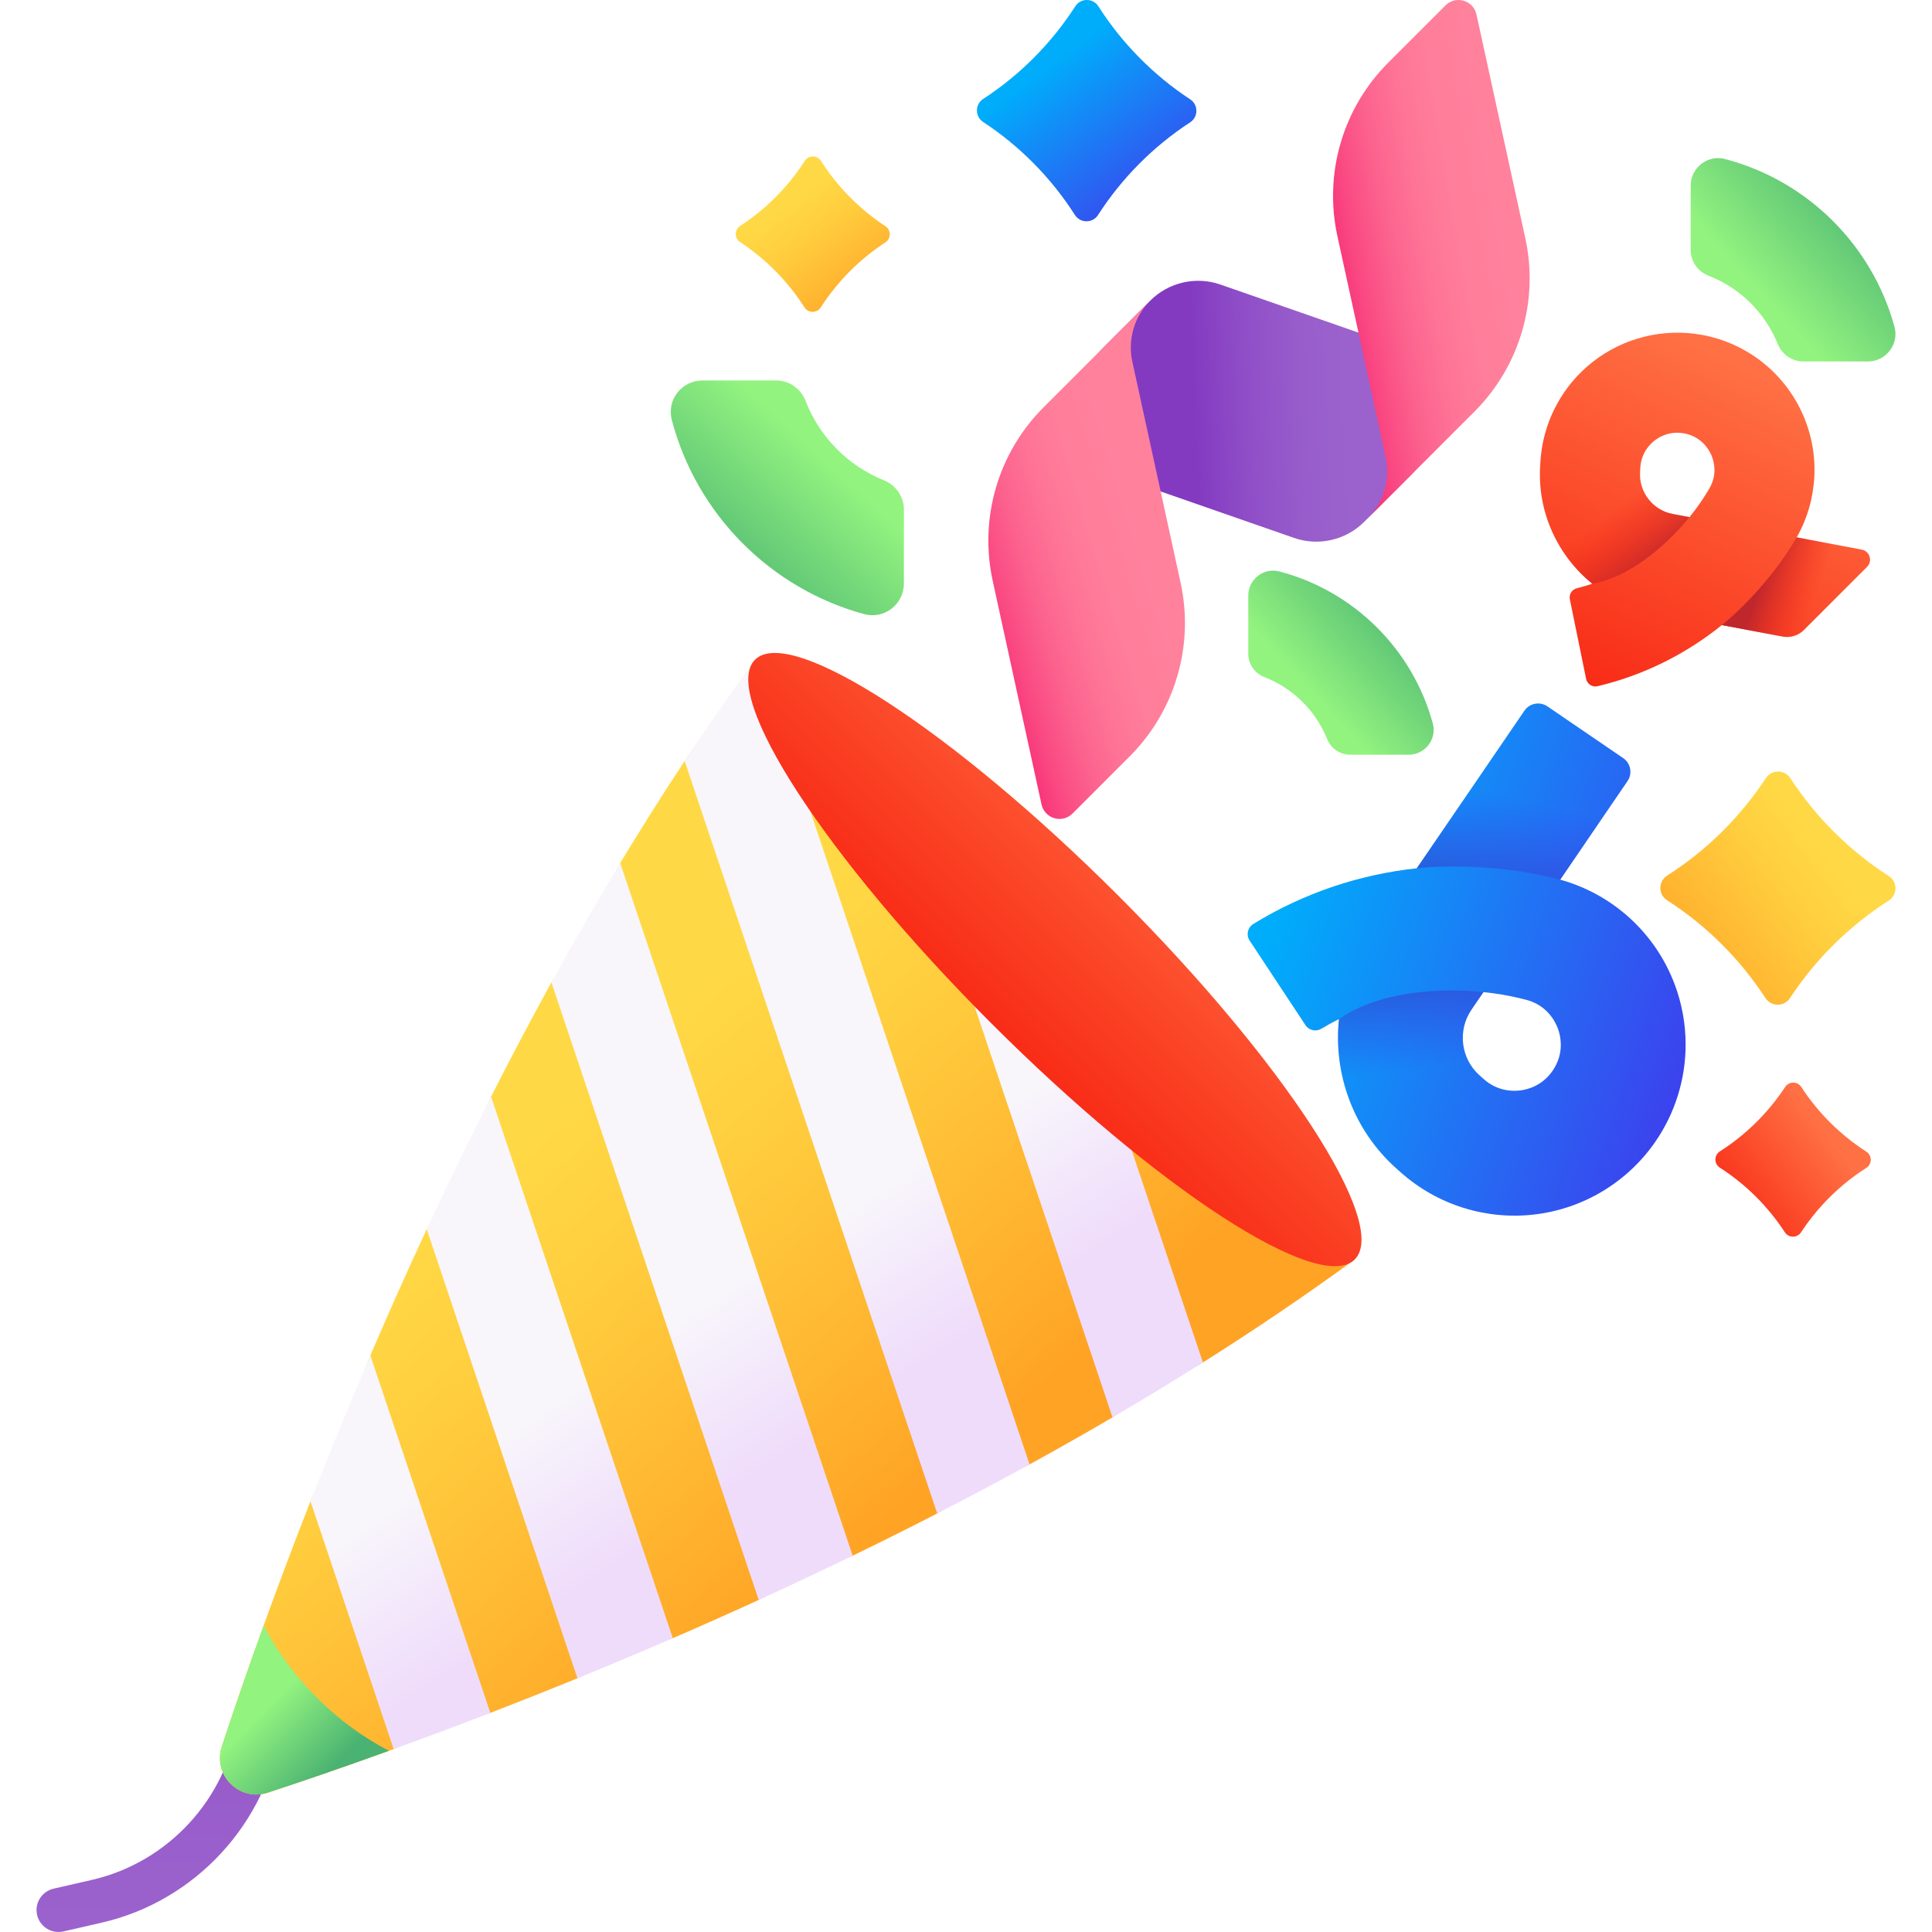
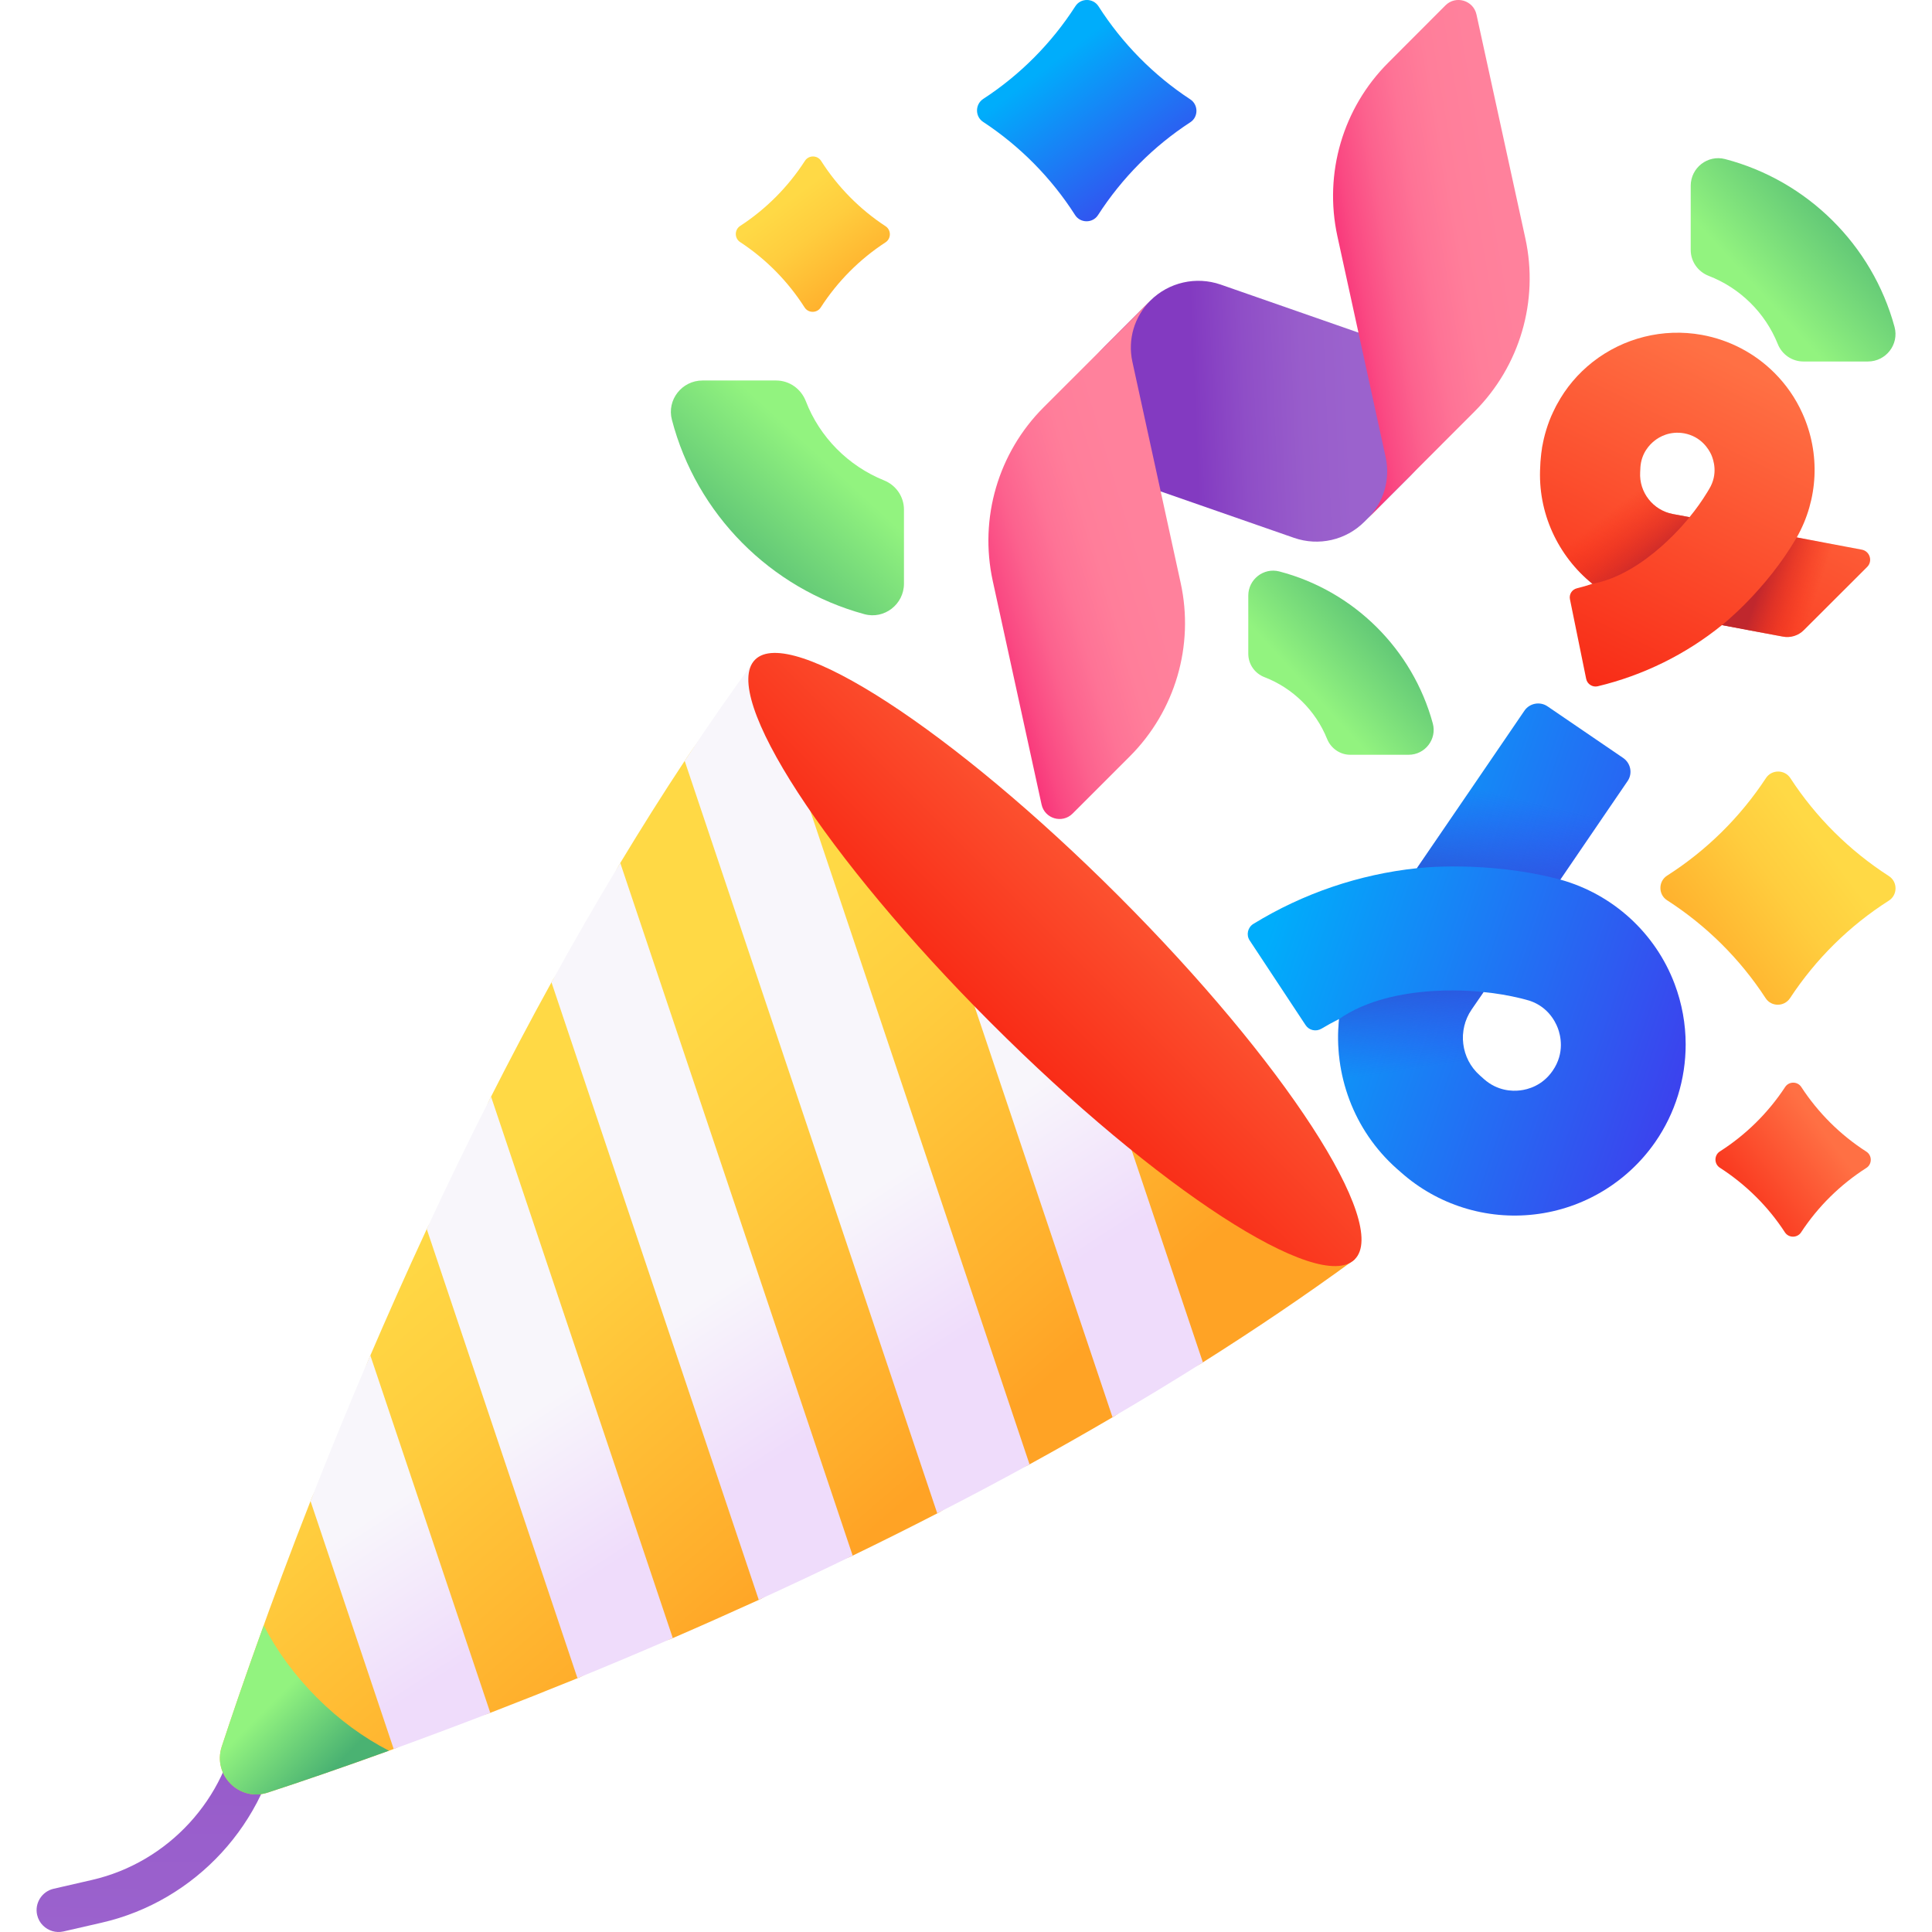
- <svg xmlns="http://www.w3.org/2000/svg" xmlns:xlink="http://www.w3.org/1999/xlink" id="Capa_1" enable-background="new 0 0 510 510" height="512" viewBox="0 0 510 510" width="512">
-   <linearGradient id="lg1">
-     <stop offset="0" stop-color="#9b62cd" />
-     <stop offset=".3" stop-color="#985dcb" />
-     <stop offset=".672" stop-color="#8f4ec7" />
-     <stop offset="1" stop-color="#833ac1" />
-   </linearGradient>
-   <linearGradient id="SVGID_1_" gradientTransform="matrix(.707 .707 -.707 .707 437.238 -402.931)" gradientUnits="userSpaceOnUse" x1="394.347" x2="306.765" xlink:href="#lg1" y1="898.573" y2="807.432" />
-   <linearGradient id="lg2">
-     <stop offset="0" stop-color="#ffd945" />
-     <stop offset=".304" stop-color="#ffcd3e" />
-     <stop offset=".856" stop-color="#ffad2b" />
-     <stop offset="1" stop-color="#ffa325" />
-   </linearGradient>
-   <linearGradient id="SVGID_2_" gradientTransform="matrix(.707 -.707 .707 .707 -359.819 1769.32)" gradientUnits="userSpaceOnUse" x1="1378.509" x2="1368.301" xlink:href="#lg2" y1="-688.008" y2="-549.011" />
-   <linearGradient id="lg3">
-     <stop offset="0" stop-color="#f8f6fb" />
-     <stop offset="1" stop-color="#efdcfb" />
-   </linearGradient>
-   <linearGradient id="SVGID_3_" gradientUnits="userSpaceOnUse" x1="95.639" x2="120.724" xlink:href="#lg3" y1="401.789" y2="440.201" />
-   <linearGradient id="SVGID_4_" gradientUnits="userSpaceOnUse" x1="143.723" x2="168.809" xlink:href="#lg3" y1="370.387" y2="408.799" />
-   <linearGradient id="SVGID_5_" gradientUnits="userSpaceOnUse" x1="191.293" x2="216.378" xlink:href="#lg3" y1="339.321" y2="377.733" />
-   <linearGradient id="SVGID_6_" gradientUnits="userSpaceOnUse" x1="238.017" x2="263.102" xlink:href="#lg3" y1="308.807" y2="347.219" />
-   <linearGradient id="SVGID_7_" gradientUnits="userSpaceOnUse" x1="270.07" x2="295.156" xlink:href="#lg3" y1="287.874" y2="326.286" />
-   <linearGradient id="lg4">
-     <stop offset="0" stop-color="#ff7044" />
-     <stop offset="1" stop-color="#f82814" />
-   </linearGradient>
-   <linearGradient id="SVGID_8_" gradientTransform="matrix(.707 -.707 .707 .707 -359.819 1769.32)" gradientUnits="userSpaceOnUse" x1="1586.815" x2="1494.802" xlink:href="#lg4" y1="-620.654" y2="-620.654" />
-   <linearGradient id="lg5">
-     <stop offset="0" stop-color="#92f37f" />
-     <stop offset="1" stop-color="#4ab272" />
-   </linearGradient>
-   <linearGradient id="SVGID_9_" gradientUnits="userSpaceOnUse" x1="68.285" x2="85.082" xlink:href="#lg5" y1="453.027" y2="469.824" />
-   <linearGradient id="SVGID_10_" gradientTransform="matrix(.707 .707 -.707 .707 350.837 -538.172)" gradientUnits="userSpaceOnUse" x1="460.464" x2="432.668" xlink:href="#lg1" y1="452.718" y2="482.909" />
-   <linearGradient id="lg6">
-     <stop offset="0" stop-color="#ff819c" />
-     <stop offset=".259" stop-color="#ff7e9a" />
-     <stop offset=".476" stop-color="#fe7396" />
-     <stop offset=".676" stop-color="#fc628e" />
-     <stop offset=".867" stop-color="#fa4a83" />
-     <stop offset="1" stop-color="#f83479" />
-   </linearGradient>
-   <linearGradient id="SVGID_11_" gradientTransform="matrix(.707 .707 -.707 .707 350.837 -538.172)" gradientUnits="userSpaceOnUse" x1="448.2" x2="426.635" xlink:href="#lg6" y1="517.761" y2="558.016" />
-   <linearGradient id="SVGID_12_" gradientTransform="matrix(.707 .707 -.707 .707 350.837 -538.172)" gradientUnits="userSpaceOnUse" x1="458.752" x2="432.874" xlink:href="#lg6" y1="393.121" y2="429.782" />
-   <linearGradient id="SVGID_13_" gradientTransform="matrix(-.002 1 -1 -.002 953.066 -657.633)" gradientUnits="userSpaceOnUse" x1="882.89" x2="915.535" xlink:href="#lg2" y1="468.724" y2="512.251" />
-   <linearGradient id="SVGID_14_" gradientTransform="matrix(1 .002 -.002 1 75.885 43.98)" gradientUnits="userSpaceOnUse" x1="132.051" x2="153.619" xlink:href="#lg2" y1="8.726" y2="37.483" />
-   <linearGradient id="lg7">
-     <stop offset="0" stop-color="#00adfb" />
-     <stop offset="1" stop-color="#3f3ced" />
-   </linearGradient>
-   <linearGradient id="SVGID_15_" gradientTransform="matrix(1 .002 -.002 1 184.529 130.945)" gradientUnits="userSpaceOnUse" x1="92.673" x2="123.4" xlink:href="#lg7" y1="-114.542" y2="-73.572" />
-   <linearGradient id="SVGID_16_" gradientTransform="matrix(-.002 1 -1 -.002 953.066 -657.633)" gradientUnits="userSpaceOnUse" x1="957.968" x2="979.536" xlink:href="#lg4" y1="469.143" y2="497.9" />
-   <linearGradient id="SVGID_17_" gradientUnits="userSpaceOnUse" x1="464.318" x2="494.546" xlink:href="#lg5" y1="76.814" y2="49.184" />
-   <linearGradient id="SVGID_18_" gradientUnits="userSpaceOnUse" x1="345.826" x2="373.193" xlink:href="#lg5" y1="182.388" y2="157.373" />
-   <linearGradient id="SVGID_19_" gradientTransform="matrix(0 1 1 0 4244.555 -251.403)" gradientUnits="userSpaceOnUse" x1="372.494" x2="407.15" xlink:href="#lg5" y1="-4027.281" y2="-4058.959" />
-   <linearGradient id="SVGID_20_" gradientTransform="matrix(0 1 1 0 720.164 -691.153)" gradientUnits="userSpaceOnUse" x1="924.005" x2="963.559" xlink:href="#lg7" y1="-380.662" y2="-264.562" />
-   <linearGradient id="lg8">
-     <stop offset="0" stop-color="#3f3ced" stop-opacity="0" />
-     <stop offset="1" stop-color="#2f43bb" />
-   </linearGradient>
-   <linearGradient id="SVGID_21_" gradientTransform="matrix(0 1 1 0 720.164 -691.153)" gradientUnits="userSpaceOnUse" x1="973.399" x2="938.728" xlink:href="#lg8" y1="-346.062" y2="-350.701" />
-   <linearGradient id="SVGID_22_" gradientTransform="matrix(0 1 1 0 720.164 -691.153)" gradientUnits="userSpaceOnUse" x1="902.385" x2="940.719" xlink:href="#lg8" y1="-316.716" y2="-325.506" />
-   <linearGradient id="SVGID_23_" gradientTransform="matrix(.707 .707 -.707 .707 350.837 -538.172)" gradientUnits="userSpaceOnUse" x1="532.519" x2="564.225" xlink:href="#lg4" y1="369.761" y2="462.824" />
-   <linearGradient id="lg9">
-     <stop offset="0" stop-color="#f82814" stop-opacity="0" />
-     <stop offset="1" stop-color="#c0272d" />
-   </linearGradient>
-   <linearGradient id="SVGID_24_" gradientTransform="matrix(.707 .707 -.707 .707 350.837 -538.172)" gradientUnits="userSpaceOnUse" x1="528.496" x2="547.155" xlink:href="#lg9" y1="423.937" y2="426.319" />
-   <linearGradient id="SVGID_25_" gradientTransform="matrix(.707 .707 -.707 .707 350.837 -538.172)" gradientUnits="userSpaceOnUse" x1="582.698" x2="569.333" xlink:href="#lg9" y1="400.747" y2="407.364" />
-   <g>
-     <path d="m11.337 508.299c-.744-.743-1.294-1.698-1.546-2.799-.714-3.118 1.235-6.224 4.353-6.938l10.128-2.32c20.12-4.609 35.592-21.436 38.498-41.872 3.043-21.399 17.312-39.893 37.238-48.266l46.221-19.424c2.949-1.24 6.344.146 7.583 3.095s-.147 6.344-3.095 7.583l-46.221 19.423c-16.191 6.804-27.785 21.831-30.258 39.218-3.577 25.151-22.618 45.86-47.38 51.532l-10.128 2.32c-2.018.463-4.03-.189-5.393-1.552z" fill="url(#SVGID_1_)" />
-     <g>
-       <g>
-         <g>
-           <path d="m58.541 461.071c4.794-14.591 12.636-37.298 23.424-64.805 2.411-6.147 5.969-8.535 8.673-15.125 2.473-6.026 4.067-16.221 6.783-22.558 4.705-10.979 9.774-22.381 15.202-34.06 2.424-5.215 7.919-7.485 10.486-12.798 3.015-6.24 3.128-15.538 6.338-21.872 5.124-10.111 10.497-20.316 16.116-30.528 2.739-4.979 7.537-6.96 10.393-11.932 3.167-5.513 4.405-14.017 7.714-19.496 5.491-9.092 11.178-18.118 17.058-27.017 5.992-9.068 13.185-17.002 19.577-25.738l157.316 157.318c-13.011 9.521-26.464 18.6-40.14 27.231-4.295 2.711-8.612 2.377-12.945 4.999-3.588 2.171-7.186 7.312-10.791 9.423-7.312 4.28-14.651 8.435-21.986 12.463-3.864 2.122-9.727 2.209-13.583 4.26-4.266 2.269-6.524 6.495-10.769 8.677-7.493 3.852-14.943 7.569-22.315 11.149-4.245 2.061-8.465 1.078-12.652 3.048-4.087 1.924-8.143 6.804-12.162 8.641-7.717 3.527-15.299 6.894-22.7 10.099-4.255 1.842-8.45.631-12.577 2.367-4.251 1.787-8.43 6.518-12.528 8.191-8.018 3.274-15.727 6.328-23.057 9.161-4.453 1.721-8.765.36-12.923 1.917-4.365 1.635-8.559 6.179-12.566 7.632-13.408 4.863-24.706 8.706-33.233 11.507-7.505 2.464-14.618-4.649-12.153-12.154z" fill="url(#SVGID_2_)" />
-           <g>
-             <path d="m129.437 452.162c-9.14 3.528-17.685 6.718-25.517 9.556l-21.965-65.442c4.711-12.01 9.987-24.929 15.804-38.49z" fill="url(#SVGID_3_)" />
-             <path d="m177.601 432.439c-8.662 3.755-17.074 7.283-25.172 10.583l-39.784-118.544c5.315-11.437 10.975-23.141 16.988-34.971z" fill="url(#SVGID_4_)" />
-             <path d="m225.083 410.661c-8.388 4.076-16.674 7.972-24.803 11.688l-54.718-163.024c5.793-10.52 11.845-21.056 18.156-31.498z" fill="url(#SVGID_5_)" />
-             <path d="m271.781 386.564c-8.145 4.476-16.29 8.796-24.38 12.943l-66.665-198.622c5.981-9.07 12.182-18.007 18.571-26.739l1.772 1.772z" fill="url(#SVGID_6_)" />
-             <path d="m317.538 359.652c-7.894 4.986-15.859 9.823-23.863 14.495l-53.361-158.994 43.233 43.233z" fill="url(#SVGID_7_)" />
-           </g>
-           <path d="m357.621 332.46c9.281-9.281-18.635-52.245-62.353-95.963s-86.682-71.634-95.963-62.353 18.635 52.245 62.353 95.963 86.682 71.634 95.963 62.353z" fill="url(#SVGID_8_)" />
-         </g>
-       </g>
-       <path d="m83.629 448.136c5.918 5.918 12.423 10.623 19.056 14.026-12.87 4.655-23.727 8.349-31.992 11.059-7.505 2.464-14.613-4.644-12.149-12.149 2.71-8.265 6.404-19.123 11.059-31.992 3.403 6.634 8.108 13.138 14.026 19.056z" fill="url(#SVGID_9_)" />
-     </g>
-     <g>
-       <path d="m341.573 141.989-41.931-14.604c-15.109-5.262-19.517-24.511-8.204-35.824l12.189-12.189c4.86-4.86 12.072-6.512 18.563-4.251l41.931 14.604c15.109 5.262 19.517 24.511 8.204 35.824l-12.189 12.189c-4.86 4.86-12.072 6.511-18.563 4.251z" fill="url(#SVGID_10_)" />
-       <path d="m274.938 212.355-12.889-59.046c-3.613-16.552 1.446-33.806 13.426-45.785l28.152-28.152c-4.212 4.212-5.99 10.277-4.72 16.096l12.746 58.393c3.613 16.552-1.446 33.806-13.426 45.785l-15.107 15.107c-2.717 2.717-7.362 1.355-8.182-2.398z" fill="url(#SVGID_11_)" />
-       <path d="m389.754 3.826 12.889 59.046c3.613 16.552-1.446 33.806-13.426 45.785l-28.152 28.152c4.212-4.212 5.99-10.277 4.72-16.096l-12.747-58.393c-3.613-16.552 1.446-33.806 13.426-45.785l15.107-15.107c2.717-2.718 7.363-1.355 8.183 2.398z" fill="url(#SVGID_12_)" />
-     </g>
-     <path d="m466.06 263.49c-6.744-10.348-15.626-19.177-26.017-25.864-2.337-1.504-2.33-4.974.012-6.469 10.415-6.648 19.33-15.445 26.111-25.769 1.505-2.291 4.928-2.285 6.425.012 6.744 10.348 15.626 19.177 26.017 25.863 2.337 1.504 2.33 4.974-.012 6.469-10.415 6.649-19.33 15.446-26.111 25.769-1.505 2.292-4.928 2.286-6.425-.011z" fill="url(#SVGID_13_)" />
-     <path d="m233.738 63.972c-6.837 4.455-12.67 10.324-17.088 17.189-.993 1.544-3.286 1.54-4.274-.008-4.392-6.881-10.204-12.771-17.025-17.251-1.514-.994-1.51-3.256.008-4.245 6.837-4.455 12.67-10.324 17.087-17.189.993-1.544 3.286-1.54 4.274.008 4.393 6.881 10.205 12.771 17.025 17.251 1.514.994 1.51 3.256-.007 4.245z" fill="url(#SVGID_14_)" />
-     <path d="m314.19 32.281c-9.74 6.347-18.051 14.708-24.345 24.489-1.415 2.199-4.682 2.193-6.089-.011-6.258-9.804-14.538-18.194-24.255-24.577-2.157-1.417-2.151-4.638.011-6.047 9.74-6.347 18.051-14.708 24.344-24.489 1.415-2.199 4.681-2.193 6.089.011 6.258 9.804 14.538 18.194 24.255 24.577 2.158 1.417 2.152 4.638-.01 6.047z" fill="url(#SVGID_15_)" />
-     <path d="m471.171 325.309c-4.455-6.837-10.324-12.67-17.189-17.088-1.544-.993-1.54-3.286.008-4.274 6.881-4.392 12.771-10.204 17.251-17.025.995-1.514 3.256-1.51 4.245.008 4.455 6.837 10.324 12.67 17.189 17.087 1.544.993 1.54 3.286-.008 4.274-6.881 4.393-12.771 10.205-17.251 17.025-.995 1.514-3.256 1.51-4.245-.007z" fill="url(#SVGID_16_)" />
-     <path d="m446.299 49.023v16.965c0 3.031 1.894 5.712 4.722 6.805 8.299 3.208 14.939 9.769 18.256 18.014 1.115 2.772 3.774 4.612 6.762 4.612h17.032c4.765 0 8.28-4.518 7.03-9.116-5.875-21.625-23.038-38.649-44.743-44.325-4.585-1.2-9.059 2.305-9.059 7.045z" fill="url(#SVGID_17_)" />
-     <path d="m329.513 157.227v15.359c0 2.744 1.715 5.171 4.275 6.161 7.513 2.905 13.525 8.844 16.529 16.309 1.01 2.51 3.417 4.175 6.122 4.175h15.42c4.314 0 7.496-4.091 6.365-8.253-5.319-19.578-20.857-34.991-40.508-40.129-4.153-1.087-8.203 2.087-8.203 6.378z" fill="url(#SVGID_18_)" />
-     <path d="m185.411 100.433h19.45c3.476 0 6.549 2.172 7.802 5.413 3.678 9.515 11.2 17.128 20.653 20.931 3.178 1.279 5.287 4.327 5.287 7.753v19.527c0 5.463-5.18 9.493-10.452 8.06-24.793-6.736-44.311-26.413-50.819-51.299-1.374-5.256 2.644-10.385 8.079-10.385z" fill="url(#SVGID_19_)" />
-     <g>
-       <path d="m436.889 301.503c-7.365 10.603-18.942 17.56-31.761 19.085-12.82 1.526-25.706-2.519-35.357-11.101l-1.105-.983c-11.468-10.198-16.746-25.062-15.207-39.498-1.574.788-3.121 1.637-4.638 2.548-1.435.861-3.288.458-4.21-.938l-14.745-22.334c-.966-1.463-.534-3.442.959-4.361 13.187-8.123 27.985-13.099 43.176-14.715l28.4-41.593c1.363-1.996 4.086-2.509 6.082-1.146l19.993 13.651c1.996 1.363 2.509 4.086 1.146 6.082l-17.758 26.007c13.854 3.841 25.076 14.056 30.179 27.554 1.958 5.179 2.92 10.588 2.92 15.973-.001 9.084-2.744 18.095-8.074 25.769zm-48.456-34.983c-3.743 5.481-2.824 12.942 2.138 17.354l1.105.983c3.571 3.175 7.52 3.243 9.557 3 2.036-.242 5.859-1.235 8.585-5.158 3.307-4.761 2.076-9.476 1.393-11.284-.683-1.806-2.879-6.157-8.509-7.539l-1.185-.291c-3.281-.805-6.599-1.366-9.928-1.685z" fill="url(#SVGID_20_)" />
-       <path d="m369.77 309.486-1.105-.983c-11.468-10.198-16.746-25.062-15.207-39.498 14.589-10.162 38.13-7.107 38.13-7.107l-3.155 4.621c-3.743 5.481-2.824 12.942 2.138 17.354l1.017.905v35.359c-8.027-1.484-15.596-5.118-21.818-10.651z" fill="url(#SVGID_21_)" />
-       <path d="m402.399 187.61c1.363-1.996 4.086-2.509 6.082-1.146l19.993 13.651c1.996 1.363 2.509 4.086 1.146 6.082l-17.758 26.007c-19.665-5.211-37.864-3.001-37.864-3.001z" fill="url(#SVGID_22_)" />
-     </g>
-     <g>
-       <path d="m474.286 141.848c5.682-10.027 6.249-22.182 1.493-32.721-1.83-4.042-4.346-7.658-7.4-10.712-5.148-5.148-11.813-8.702-19.179-10.027-10.19-1.836-20.695.786-28.824 7.186-3.868 3.049-7.035 6.822-9.348 11.055-.202.359-.387.724-.573 1.089-.18.359-.359.73-.533 1.095-.691 1.477-1.275 3.004-1.752 4.581-.247.775-.46 1.572-.646 2.375-.095.399-.18.797-.264 1.196v.011c-.073.387-.14.769-.208 1.151-.022.157-.05.309-.073.466-.107.691-.185 1.376-.253 2.072-.039.41-.073.825-.096 1.241l-.073 1.185c-.724 12.279 4.716 23.693 13.766 31.003-1.336.449-2.695.842-4.07 1.185-1.302.326-2.122 1.606-1.853 2.919l4.295 21.015c.286 1.376 1.651 2.257 3.021 1.931 12.077-2.869 23.283-8.438 32.81-16.136l16.065 3.03c2.036.384 4.13-.263 5.595-1.728l16.672-16.672c1.531-1.531.722-4.151-1.406-4.552zm-41.35-17.219.062-1.084.006-.095c.23-3.823 2.425-6.097 3.717-7.119 1.291-1.011 4.02-2.616 7.793-1.943 4.57.831 6.541 4.194 7.181 5.609.634 1.409 1.864 5.12-.55 9.095l-.505.831c-1.404 2.324-2.97 4.52-4.671 6.591l-4.407-.837c-5.23-.981-8.935-5.731-8.626-11.048z" fill="url(#SVGID_23_)" />
-       <path d="m406.629 121.905-.069 1.183c-.72 12.28 4.713 23.696 13.768 31.006 14.029-2.509 25.639-17.584 25.639-17.584l-4.407-.831c-5.228-.985-8.936-5.734-8.624-11.048l.064-1.089-20.041-20.041c-3.709 5.392-5.94 11.742-6.33 18.404z" fill="url(#SVGID_24_)" />
-       <path d="m492.861 149.638-16.672 16.672c-1.465 1.465-3.559 2.111-5.595 1.728l-16.065-3.03s11.566-9.062 19.757-23.159l17.17 3.238c2.127.4 2.936 3.02 1.405 4.551z" fill="url(#SVGID_25_)" />
-     </g>
-   </g>
+ <svg xmlns="http://www.w3.org/2000/svg" width="18" height="18" viewBox="0 0 18 18" fill="none">
+   <path d="M0.401 17.94C0.374 17.914 0.355 17.88 0.346 17.841C0.321 17.732 0.39 17.622 0.5 17.597L0.857 17.515C1.567 17.352 2.113 16.758 2.216 16.037C2.323 15.282 2.827 14.629 3.53 14.333L5.161 13.648C5.266 13.604 5.385 13.653 5.429 13.757C5.473 13.861 5.424 13.981 5.32 14.025L3.689 14.71C3.117 14.95 2.708 15.481 2.621 16.094C2.494 16.982 1.822 17.713 0.948 17.913L0.591 17.995C0.52 18.011 0.449 17.988 0.401 17.94Z" fill="url(#paint0_linear_416_7382)" />
+   <path d="M2.066 16.272C2.236 15.757 2.512 14.956 2.893 13.985C2.978 13.768 3.104 13.684 3.199 13.451C3.287 13.239 3.343 12.879 3.439 12.655C3.605 12.268 3.784 11.865 3.975 11.453C4.061 11.269 4.255 11.189 4.345 11.001C4.452 10.781 4.456 10.453 4.569 10.229C4.75 9.872 4.939 9.512 5.138 9.152C5.234 8.976 5.404 8.906 5.505 8.731C5.616 8.536 5.66 8.236 5.777 8.043C5.971 7.722 6.171 7.403 6.379 7.089C6.59 6.769 6.844 6.489 7.07 6.181L12.622 11.733C12.163 12.069 11.688 12.389 11.205 12.694C11.054 12.79 10.902 12.778 10.749 12.871C10.622 12.947 10.495 13.129 10.368 13.203C10.11 13.354 9.851 13.501 9.592 13.643C9.455 13.718 9.248 13.721 9.112 13.793C8.962 13.873 8.882 14.023 8.732 14.1C8.468 14.236 8.205 14.367 7.945 14.493C7.795 14.566 7.646 14.531 7.498 14.601C7.354 14.669 7.211 14.841 7.069 14.906C6.796 15.03 6.529 15.149 6.268 15.262C6.118 15.327 5.969 15.284 5.824 15.346C5.674 15.409 5.526 15.576 5.382 15.635C5.099 15.75 4.827 15.858 4.568 15.958C4.411 16.019 4.258 15.971 4.112 16.026C3.958 16.084 3.81 16.244 3.668 16.295C3.195 16.467 2.796 16.602 2.495 16.701C2.23 16.788 1.979 16.537 2.066 16.272Z" fill="url(#paint1_linear_416_7382)" />
+   <path d="M4.568 15.958C4.246 16.082 3.944 16.195 3.668 16.295L2.893 13.985C3.059 13.562 3.245 13.106 3.45 12.627L4.568 15.958Z" fill="url(#paint2_linear_416_7382)" />
+   <path d="M6.268 15.261C5.962 15.394 5.666 15.518 5.38 15.635L3.976 11.451C4.163 11.047 4.363 10.634 4.575 10.217L6.268 15.261Z" fill="url(#paint3_linear_416_7382)" />
+   <path d="M7.944 14.493C7.648 14.637 7.356 14.774 7.069 14.905L5.138 9.152C5.342 8.78 5.556 8.409 5.779 8.04L7.944 14.493Z" fill="url(#paint4_linear_416_7382)" />
+   <path d="M9.592 13.643C9.305 13.801 9.017 13.953 8.732 14.099L6.379 7.089C6.59 6.769 6.809 6.454 7.034 6.146L7.097 6.208L9.592 13.643Z" fill="url(#paint5_linear_416_7382)" />
+   <path d="M11.207 12.693C10.928 12.869 10.647 13.039 10.365 13.204L8.481 7.593L10.007 9.119L11.207 12.693Z" fill="url(#paint6_linear_416_7382)" />
+   <path d="M12.622 11.733C12.95 11.406 11.964 9.89 10.421 8.347C8.878 6.804 7.362 5.818 7.035 6.146C6.707 6.473 7.692 7.99 9.235 9.533C10.778 11.076 12.295 12.061 12.622 11.733Z" fill="url(#paint7_linear_416_7382)" />
+   <path d="M2.952 15.816C3.161 16.025 3.39 16.191 3.624 16.311C3.17 16.475 2.787 16.606 2.495 16.701C2.23 16.788 1.979 16.538 2.066 16.273C2.162 15.981 2.292 15.598 2.457 15.144C2.577 15.378 2.743 15.607 2.952 15.816Z" fill="url(#paint8_linear_416_7382)" />
+   <path d="M12.056 5.011L10.577 4.496C10.043 4.31 9.888 3.631 10.287 3.232L10.717 2.801C10.889 2.63 11.143 2.572 11.372 2.651L12.852 3.167C13.386 3.353 13.541 4.032 13.142 4.431L12.712 4.861C12.54 5.033 12.286 5.091 12.056 5.011Z" fill="url(#paint9_linear_416_7382)" />
+   <path d="M9.704 7.495L9.249 5.411C9.122 4.827 9.3 4.218 9.723 3.795L10.717 2.802C10.568 2.95 10.505 3.164 10.55 3.37L11 5.431C11.128 6.015 10.949 6.624 10.526 7.047L9.993 7.58C9.897 7.676 9.733 7.628 9.704 7.495Z" fill="url(#paint10_linear_416_7382)" />
+   <path d="M13.756 0.135L14.211 2.219C14.339 2.803 14.16 3.412 13.737 3.835L12.744 4.829C12.892 4.68 12.955 4.466 12.91 4.26L12.46 2.2C12.333 1.615 12.511 1.006 12.934 0.584L13.467 0.05C13.563 -0.046 13.727 0.003 13.756 0.135Z" fill="url(#paint11_linear_416_7382)" />
+   <path d="M16.45 9.3C16.212 8.934 15.898 8.623 15.531 8.387C15.449 8.334 15.449 8.211 15.532 8.158C15.899 7.924 16.214 7.613 16.453 7.249C16.506 7.168 16.627 7.168 16.68 7.249C16.918 7.615 17.232 7.926 17.598 8.162C17.681 8.215 17.681 8.338 17.598 8.391C17.23 8.625 16.916 8.936 16.677 9.3C16.623 9.381 16.503 9.381 16.45 9.3Z" fill="url(#paint12_linear_416_7382)" />
+   <path d="M8.25 2.258C8.009 2.415 7.803 2.622 7.647 2.864C7.612 2.919 7.531 2.919 7.496 2.864C7.341 2.621 7.136 2.413 6.895 2.255C6.842 2.22 6.842 2.14 6.896 2.105C7.137 1.948 7.343 1.741 7.499 1.499C7.534 1.444 7.615 1.444 7.65 1.499C7.805 1.742 8.01 1.95 8.251 2.108C8.304 2.143 8.304 2.223 8.25 2.258Z" fill="url(#paint13_linear_416_7382)" />
+   <path d="M11.09 1.139C10.746 1.363 10.453 1.658 10.23 2.004C10.181 2.081 10.065 2.081 10.016 2.003C9.795 1.657 9.502 1.361 9.16 1.136C9.083 1.086 9.084 0.972 9.16 0.922C9.504 0.698 9.797 0.403 10.019 0.058C10.069 -0.02 10.184 -0.019 10.234 0.058C10.455 0.404 10.747 0.701 11.09 0.926C11.166 0.976 11.166 1.09 11.09 1.139Z" fill="url(#paint14_linear_416_7382)" />
+   <path d="M16.63 11.482C16.473 11.24 16.265 11.035 16.023 10.879C15.969 10.844 15.969 10.763 16.023 10.728C16.266 10.573 16.474 10.368 16.632 10.127C16.668 10.073 16.747 10.074 16.782 10.127C16.939 10.368 17.146 10.574 17.389 10.73C17.443 10.765 17.443 10.846 17.389 10.881C17.146 11.036 16.938 11.241 16.78 11.482C16.745 11.535 16.665 11.535 16.63 11.482Z" fill="url(#paint15_linear_416_7382)" />
+   <path d="M15.752 1.731V2.329C15.752 2.436 15.819 2.531 15.919 2.57C16.212 2.683 16.446 2.914 16.563 3.205C16.602 3.303 16.696 3.368 16.802 3.368H17.403C17.571 3.368 17.695 3.209 17.651 3.046C17.444 2.283 16.838 1.682 16.072 1.482C15.91 1.44 15.752 1.563 15.752 1.731Z" fill="url(#paint16_linear_416_7382)" />
+   <path d="M11.63 5.549V6.091C11.63 6.188 11.69 6.274 11.781 6.309C12.046 6.411 12.258 6.621 12.364 6.884C12.4 6.973 12.485 7.032 12.58 7.032H13.124C13.277 7.032 13.389 6.887 13.349 6.74C13.161 6.049 12.613 5.505 11.919 5.324C11.773 5.286 11.63 5.398 11.63 5.549Z" fill="url(#paint17_linear_416_7382)" />
+   <path d="M6.545 3.545H7.231C7.354 3.545 7.462 3.622 7.507 3.736C7.636 4.072 7.902 4.34 8.235 4.475C8.348 4.52 8.422 4.627 8.422 4.748V5.438C8.422 5.63 8.239 5.773 8.053 5.722C7.178 5.484 6.489 4.79 6.26 3.911C6.211 3.726 6.353 3.545 6.545 3.545Z" fill="url(#paint18_linear_416_7382)" />
+   <path d="M15.421 10.641C15.161 11.015 14.752 11.261 14.3 11.314C13.847 11.368 13.392 11.225 13.052 10.922L13.013 10.888C12.608 10.528 12.422 10.003 12.476 9.494C12.42 9.522 12.366 9.552 12.312 9.584C12.261 9.614 12.196 9.6 12.164 9.551L11.643 8.762C11.609 8.711 11.624 8.641 11.677 8.608C12.143 8.322 12.665 8.146 13.201 8.089L14.203 6.621C14.251 6.551 14.348 6.533 14.418 6.581L15.123 7.062C15.194 7.111 15.212 7.207 15.164 7.277L14.537 8.195C15.026 8.331 15.422 8.691 15.602 9.167C15.671 9.35 15.705 9.541 15.705 9.731C15.705 10.052 15.609 10.37 15.421 10.641ZM13.71 9.406C13.578 9.599 13.611 9.863 13.786 10.018L13.825 10.053C13.951 10.165 14.09 10.168 14.162 10.159C14.234 10.151 14.369 10.116 14.465 9.977C14.582 9.809 14.538 9.643 14.514 9.579C14.49 9.515 14.413 9.361 14.214 9.313L14.172 9.302C14.056 9.274 13.939 9.254 13.822 9.243L13.71 9.406Z" fill="url(#paint19_linear_416_7382)" />
+   <path d="M13.052 10.922L13.013 10.888C12.608 10.528 12.422 10.003 12.476 9.494C12.991 9.135 13.822 9.243 13.822 9.243L13.71 9.406C13.578 9.599 13.611 9.863 13.786 10.018L13.822 10.05V11.298C13.539 11.246 13.271 11.118 13.052 10.922Z" fill="url(#paint20_linear_416_7382)" />
+   <path d="M14.204 6.621C14.252 6.551 14.348 6.533 14.418 6.581L15.124 7.062C15.194 7.111 15.212 7.207 15.164 7.277L14.537 8.195C13.844 8.011 13.201 8.089 13.201 8.089L14.204 6.621Z" fill="url(#paint21_linear_416_7382)" />
+   <path d="M16.74 5.007C16.941 4.653 16.961 4.224 16.793 3.852C16.729 3.709 16.64 3.582 16.532 3.474C16.35 3.292 16.115 3.167 15.855 3.12C15.495 3.055 15.125 3.148 14.838 3.373C14.701 3.481 14.589 3.614 14.508 3.764C14.501 3.776 14.494 3.789 14.488 3.802C14.481 3.815 14.475 3.828 14.469 3.841C14.444 3.893 14.424 3.947 14.407 4.002C14.398 4.03 14.391 4.058 14.384 4.086C14.381 4.1 14.378 4.114 14.375 4.128V4.129C14.372 4.142 14.37 4.156 14.367 4.169C14.367 4.175 14.366 4.18 14.365 4.186C14.361 4.21 14.358 4.234 14.356 4.259C14.354 4.274 14.353 4.288 14.352 4.303L14.35 4.345C14.324 4.778 14.516 5.181 14.836 5.439C14.789 5.455 14.741 5.469 14.692 5.481C14.646 5.492 14.617 5.537 14.627 5.584L14.778 6.325C14.788 6.374 14.837 6.405 14.885 6.394C15.311 6.292 15.707 6.096 16.043 5.824L16.61 5.931C16.682 5.945 16.756 5.922 16.807 5.87L17.396 5.282C17.45 5.228 17.421 5.135 17.346 5.121L16.74 5.007ZM15.281 4.399L15.283 4.361L15.283 4.357C15.291 4.222 15.369 4.142 15.415 4.106C15.46 4.07 15.556 4.014 15.69 4.037C15.851 4.067 15.92 4.186 15.943 4.235C15.965 4.285 16.009 4.416 15.924 4.556L15.906 4.586C15.856 4.668 15.801 4.745 15.741 4.818L15.585 4.789C15.401 4.754 15.27 4.587 15.281 4.399Z" fill="url(#paint22_linear_416_7382)" />
+   <path d="M14.352 4.303L14.35 4.345C14.325 4.778 14.516 5.181 14.836 5.439C15.331 5.35 15.741 4.818 15.741 4.818L15.585 4.789C15.401 4.754 15.27 4.587 15.281 4.399L15.283 4.361L14.576 3.653C14.445 3.844 14.366 4.068 14.352 4.303Z" fill="url(#paint23_linear_416_7382)" />
+   <path d="M17.396 5.282L16.807 5.87C16.756 5.922 16.682 5.945 16.61 5.931L16.043 5.824C16.043 5.824 16.451 5.504 16.74 5.007L17.346 5.121C17.421 5.135 17.45 5.228 17.396 5.282Z" fill="url(#paint24_linear_416_7382)" />
+   <defs>
+     <linearGradient id="paint0_linear_416_7382" x1="2.85" y1="18.041" x2="2.939" y2="13.582" gradientUnits="userSpaceOnUse">
+       <stop stop-color="#9B62CD" />
+       <stop offset="0.3" stop-color="#985DCB" />
+       <stop offset="0.672" stop-color="#8F4EC7" />
+       <stop offset="1" stop-color="#833AC1" />
+     </linearGradient>
+     <linearGradient id="paint1_linear_416_7382" x1="4.531" y1="10.88" x2="7.744" y2="14.603" gradientUnits="userSpaceOnUse">
+       <stop stop-color="#FFD945" />
+       <stop offset="0.304" stop-color="#FFCD3E" />
+       <stop offset="0.856" stop-color="#FFAD2B" />
+       <stop offset="1" stop-color="#FFA325" />
+     </linearGradient>
+     <linearGradient id="paint2_linear_416_7382" x1="3.376" y1="14.18" x2="4.261" y2="15.536" gradientUnits="userSpaceOnUse">
+       <stop stop-color="#F8F6FB" />
+       <stop offset="1" stop-color="#EFDCFB" />
+     </linearGradient>
+     <linearGradient id="paint3_linear_416_7382" x1="5.072" y1="13.071" x2="5.958" y2="14.427" gradientUnits="userSpaceOnUse">
+       <stop stop-color="#F8F6FB" />
+       <stop offset="1" stop-color="#EFDCFB" />
+     </linearGradient>
+     <linearGradient id="paint4_linear_416_7382" x1="6.752" y1="11.975" x2="7.637" y2="13.331" gradientUnits="userSpaceOnUse">
+       <stop stop-color="#F8F6FB" />
+       <stop offset="1" stop-color="#EFDCFB" />
+     </linearGradient>
+     <linearGradient id="paint5_linear_416_7382" x1="8.401" y1="10.898" x2="9.286" y2="12.254" gradientUnits="userSpaceOnUse">
+       <stop stop-color="#F8F6FB" />
+       <stop offset="1" stop-color="#EFDCFB" />
+     </linearGradient>
+     <linearGradient id="paint6_linear_416_7382" x1="9.532" y1="10.159" x2="10.417" y2="11.515" gradientUnits="userSpaceOnUse">
+       <stop stop-color="#F8F6FB" />
+       <stop offset="1" stop-color="#EFDCFB" />
+     </linearGradient>
+     <linearGradient id="paint7_linear_416_7382" x1="11.409" y1="7.363" x2="9.113" y2="9.659" gradientUnits="userSpaceOnUse">
+       <stop stop-color="#FF7044" />
+       <stop offset="1" stop-color="#F82814" />
+     </linearGradient>
+     <linearGradient id="paint8_linear_416_7382" x1="2.41" y1="15.989" x2="3.003" y2="16.582" gradientUnits="userSpaceOnUse">
+       <stop stop-color="#92F37F" />
+       <stop offset="1" stop-color="#4AB272" />
+     </linearGradient>
+     <linearGradient id="paint9_linear_416_7382" x1="12.577" y1="3.792" x2="11.13" y2="3.852" gradientUnits="userSpaceOnUse">
+       <stop stop-color="#9B62CD" />
+       <stop offset="0.3" stop-color="#985DCB" />
+       <stop offset="0.672" stop-color="#8F4EC7" />
+       <stop offset="1" stop-color="#833AC1" />
+     </linearGradient>
+     <linearGradient id="paint10_linear_416_7382" x1="10.647" y1="5.11" x2="9.105" y2="5.576" gradientUnits="userSpaceOnUse">
+       <stop stop-color="#FF819C" />
+       <stop offset="0.259" stop-color="#FF7E9A" />
+       <stop offset="0.476" stop-color="#FE7396" />
+       <stop offset="0.676" stop-color="#FC628E" />
+       <stop offset="0.867" stop-color="#FA4A83" />
+       <stop offset="1" stop-color="#F83479" />
+     </linearGradient>
+     <linearGradient id="paint11_linear_416_7382" x1="14.02" y1="2.262" x2="12.46" y2="2.531" gradientUnits="userSpaceOnUse">
+       <stop stop-color="#FF819C" />
+       <stop offset="0.259" stop-color="#FF7E9A" />
+       <stop offset="0.476" stop-color="#FE7396" />
+       <stop offset="0.676" stop-color="#FC628E" />
+       <stop offset="0.867" stop-color="#FA4A83" />
+       <stop offset="1" stop-color="#F83479" />
+     </linearGradient>
+     <linearGradient id="paint12_linear_416_7382" x1="17.033" y1="7.917" x2="15.494" y2="9.066" gradientUnits="userSpaceOnUse">
+       <stop stop-color="#FFD945" />
+       <stop offset="0.304" stop-color="#FFCD3E" />
+       <stop offset="0.856" stop-color="#FFAD2B" />
+       <stop offset="1" stop-color="#FFA325" />
+     </linearGradient>
+     <linearGradient id="paint13_linear_416_7382" x1="7.339" y1="1.869" x2="8.098" y2="2.886" gradientUnits="userSpaceOnUse">
+       <stop stop-color="#FFD945" />
+       <stop offset="0.304" stop-color="#FFCD3E" />
+       <stop offset="0.856" stop-color="#FFAD2B" />
+       <stop offset="1" stop-color="#FFA325" />
+     </linearGradient>
+     <linearGradient id="paint14_linear_416_7382" x1="9.792" y1="0.585" x2="10.874" y2="2.034" gradientUnits="userSpaceOnUse">
+       <stop stop-color="#00ADFB" />
+       <stop offset="1" stop-color="#3F3CED" />
+     </linearGradient>
+     <linearGradient id="paint15_linear_416_7382" x1="17.012" y1="10.567" x2="15.996" y2="11.326" gradientUnits="userSpaceOnUse">
+       <stop stop-color="#FF7044" />
+       <stop offset="1" stop-color="#F82814" />
+     </linearGradient>
+     <linearGradient id="paint16_linear_416_7382" x1="16.388" y1="2.712" x2="17.455" y2="1.736" gradientUnits="userSpaceOnUse">
+       <stop stop-color="#92F37F" />
+       <stop offset="1" stop-color="#4AB272" />
+     </linearGradient>
+     <linearGradient id="paint17_linear_416_7382" x1="12.206" y1="6.437" x2="13.171" y2="5.554" gradientUnits="userSpaceOnUse">
+       <stop stop-color="#92F37F" />
+       <stop offset="1" stop-color="#4AB272" />
+     </linearGradient>
+     <linearGradient id="paint18_linear_416_7382" x1="7.669" y1="4.274" x2="6.551" y2="5.497" gradientUnits="userSpaceOnUse">
+       <stop stop-color="#92F37F" />
+       <stop offset="1" stop-color="#4AB272" />
+     </linearGradient>
+     <linearGradient id="paint19_linear_416_7382" x1="11.983" y1="8.218" x2="16.081" y2="9.614" gradientUnits="userSpaceOnUse">
+       <stop stop-color="#00ADFB" />
+       <stop offset="1" stop-color="#3F3CED" />
+     </linearGradient>
+     <linearGradient id="paint20_linear_416_7382" x1="13.205" y1="9.961" x2="13.041" y2="8.737" gradientUnits="userSpaceOnUse">
+       <stop stop-color="#3F3CED" stop-opacity="0" />
+       <stop offset="1" stop-color="#2F43BB" />
+     </linearGradient>
+     <linearGradient id="paint21_linear_416_7382" x1="14.241" y1="7.455" x2="13.93" y2="8.808" gradientUnits="userSpaceOnUse">
+       <stop stop-color="#3F3CED" stop-opacity="0" />
+       <stop offset="1" stop-color="#2F43BB" />
+     </linearGradient>
+     <linearGradient id="paint22_linear_416_7382" x1="16.445" y1="3.521" x2="14.914" y2="6.634" gradientUnits="userSpaceOnUse">
+       <stop stop-color="#FF7044" />
+       <stop offset="1" stop-color="#F82814" />
+     </linearGradient>
+     <linearGradient id="paint23_linear_416_7382" x1="14.992" y1="4.772" x2="15.398" y2="5.297" gradientUnits="userSpaceOnUse">
+       <stop stop-color="#F82814" stop-opacity="0" />
+       <stop offset="1" stop-color="#C0272D" />
+     </linearGradient>
+     <linearGradient id="paint24_linear_416_7382" x1="16.924" y1="5.546" x2="16.425" y2="5.378" gradientUnits="userSpaceOnUse">
+       <stop stop-color="#F82814" stop-opacity="0" />
+       <stop offset="1" stop-color="#C0272D" />
+     </linearGradient>
+   </defs>
</svg>
